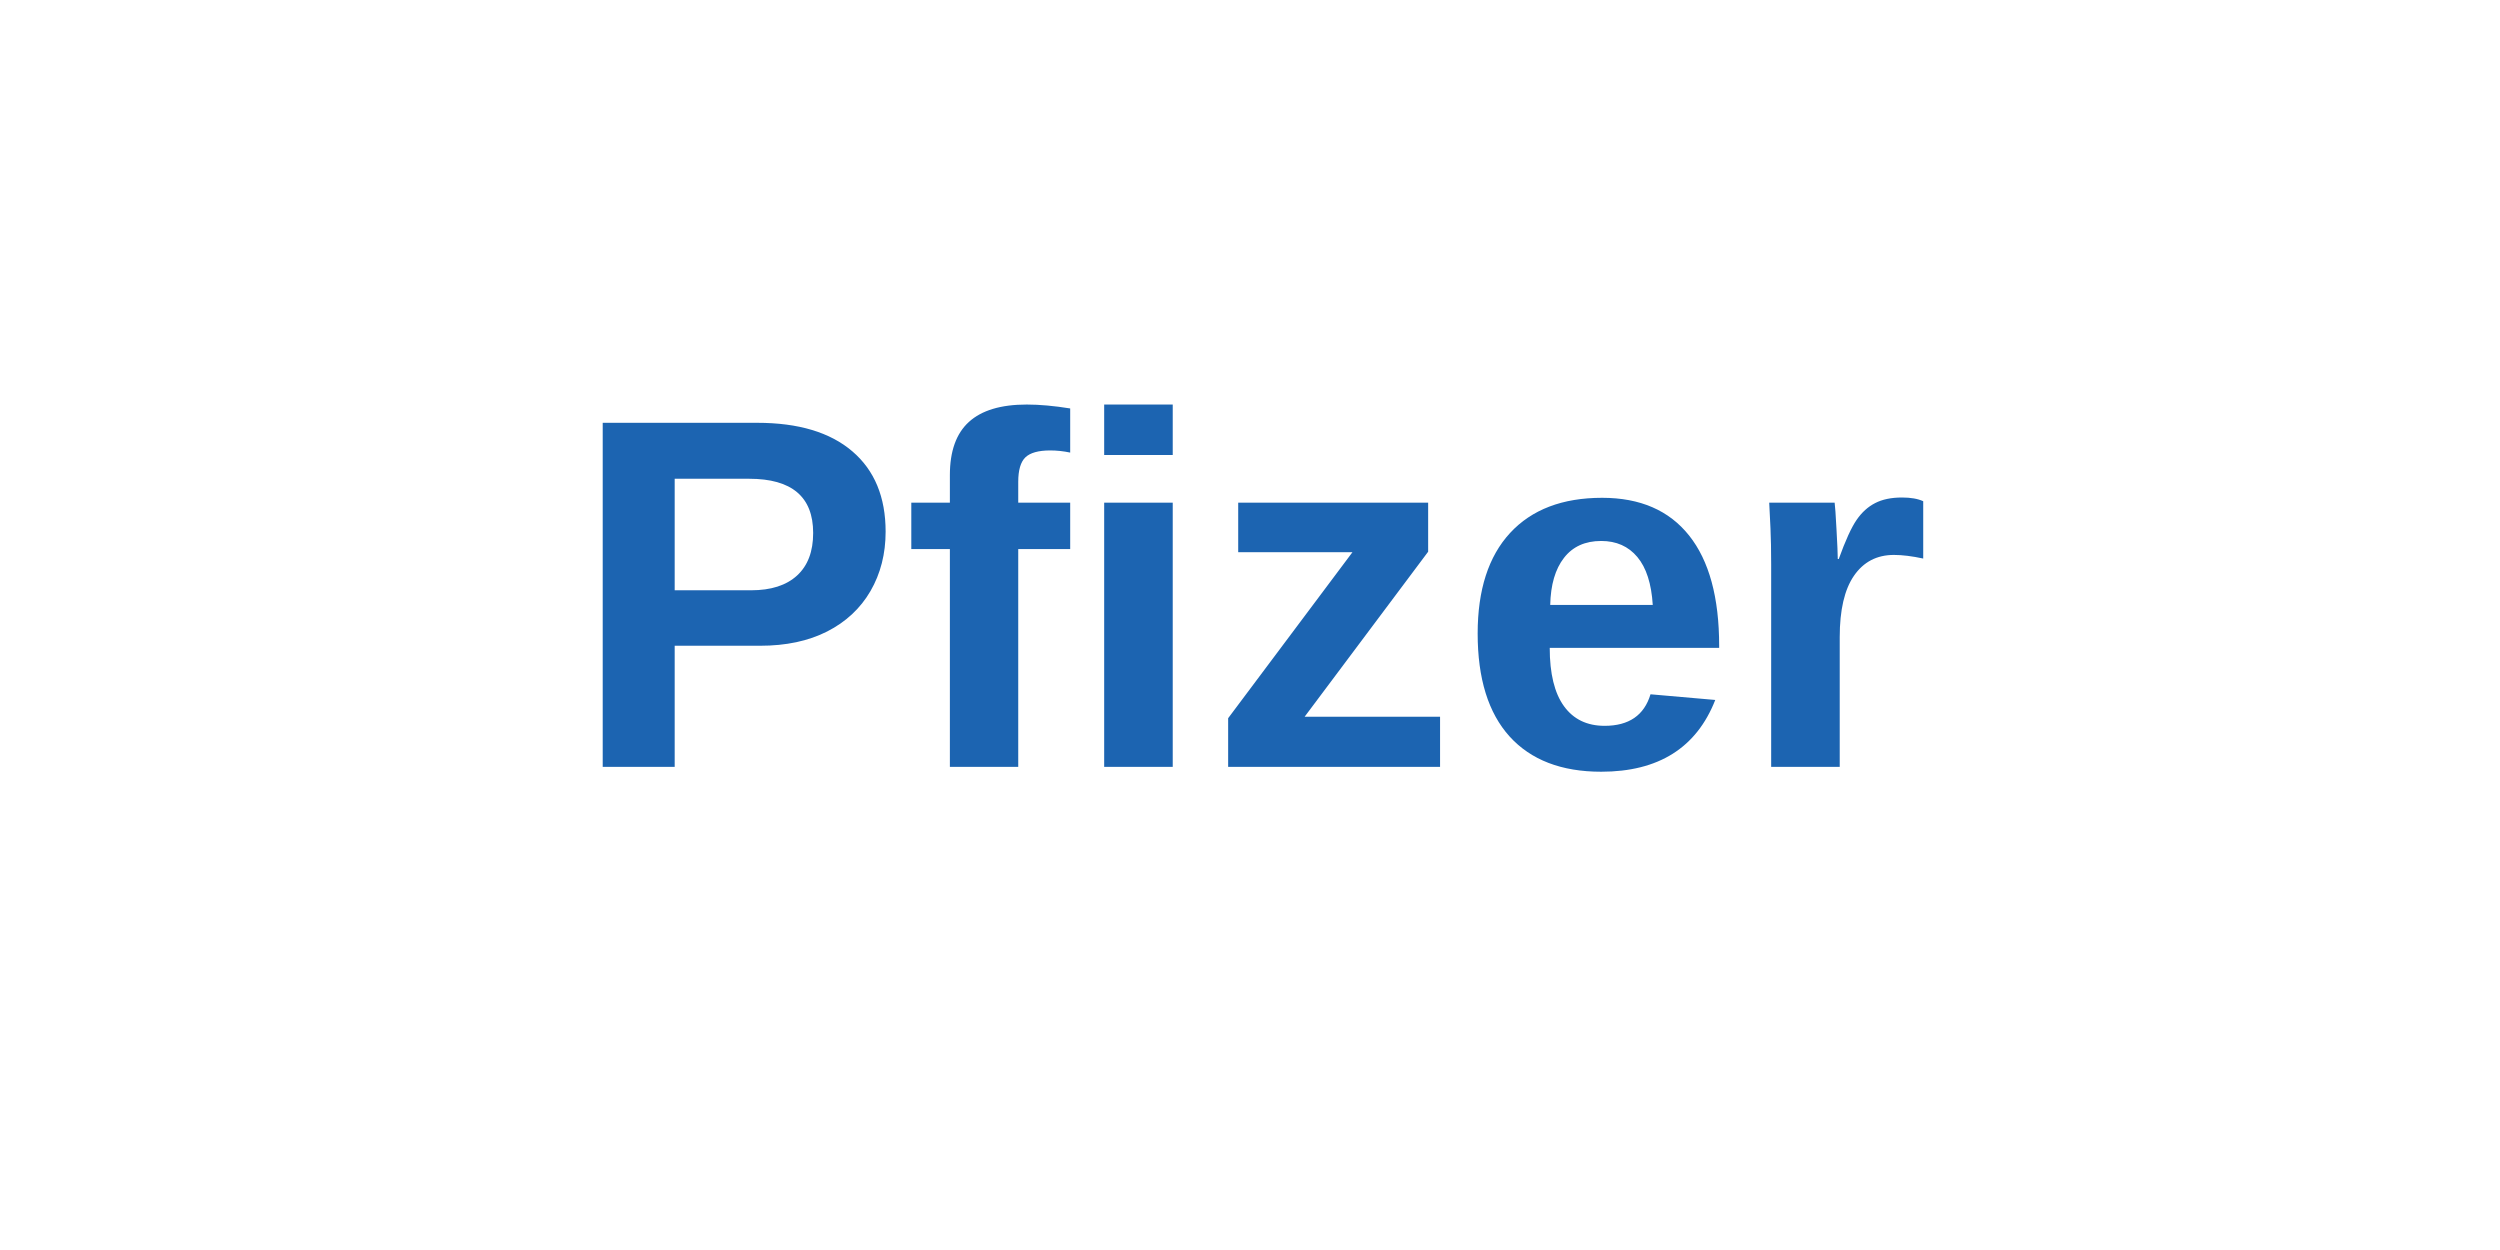
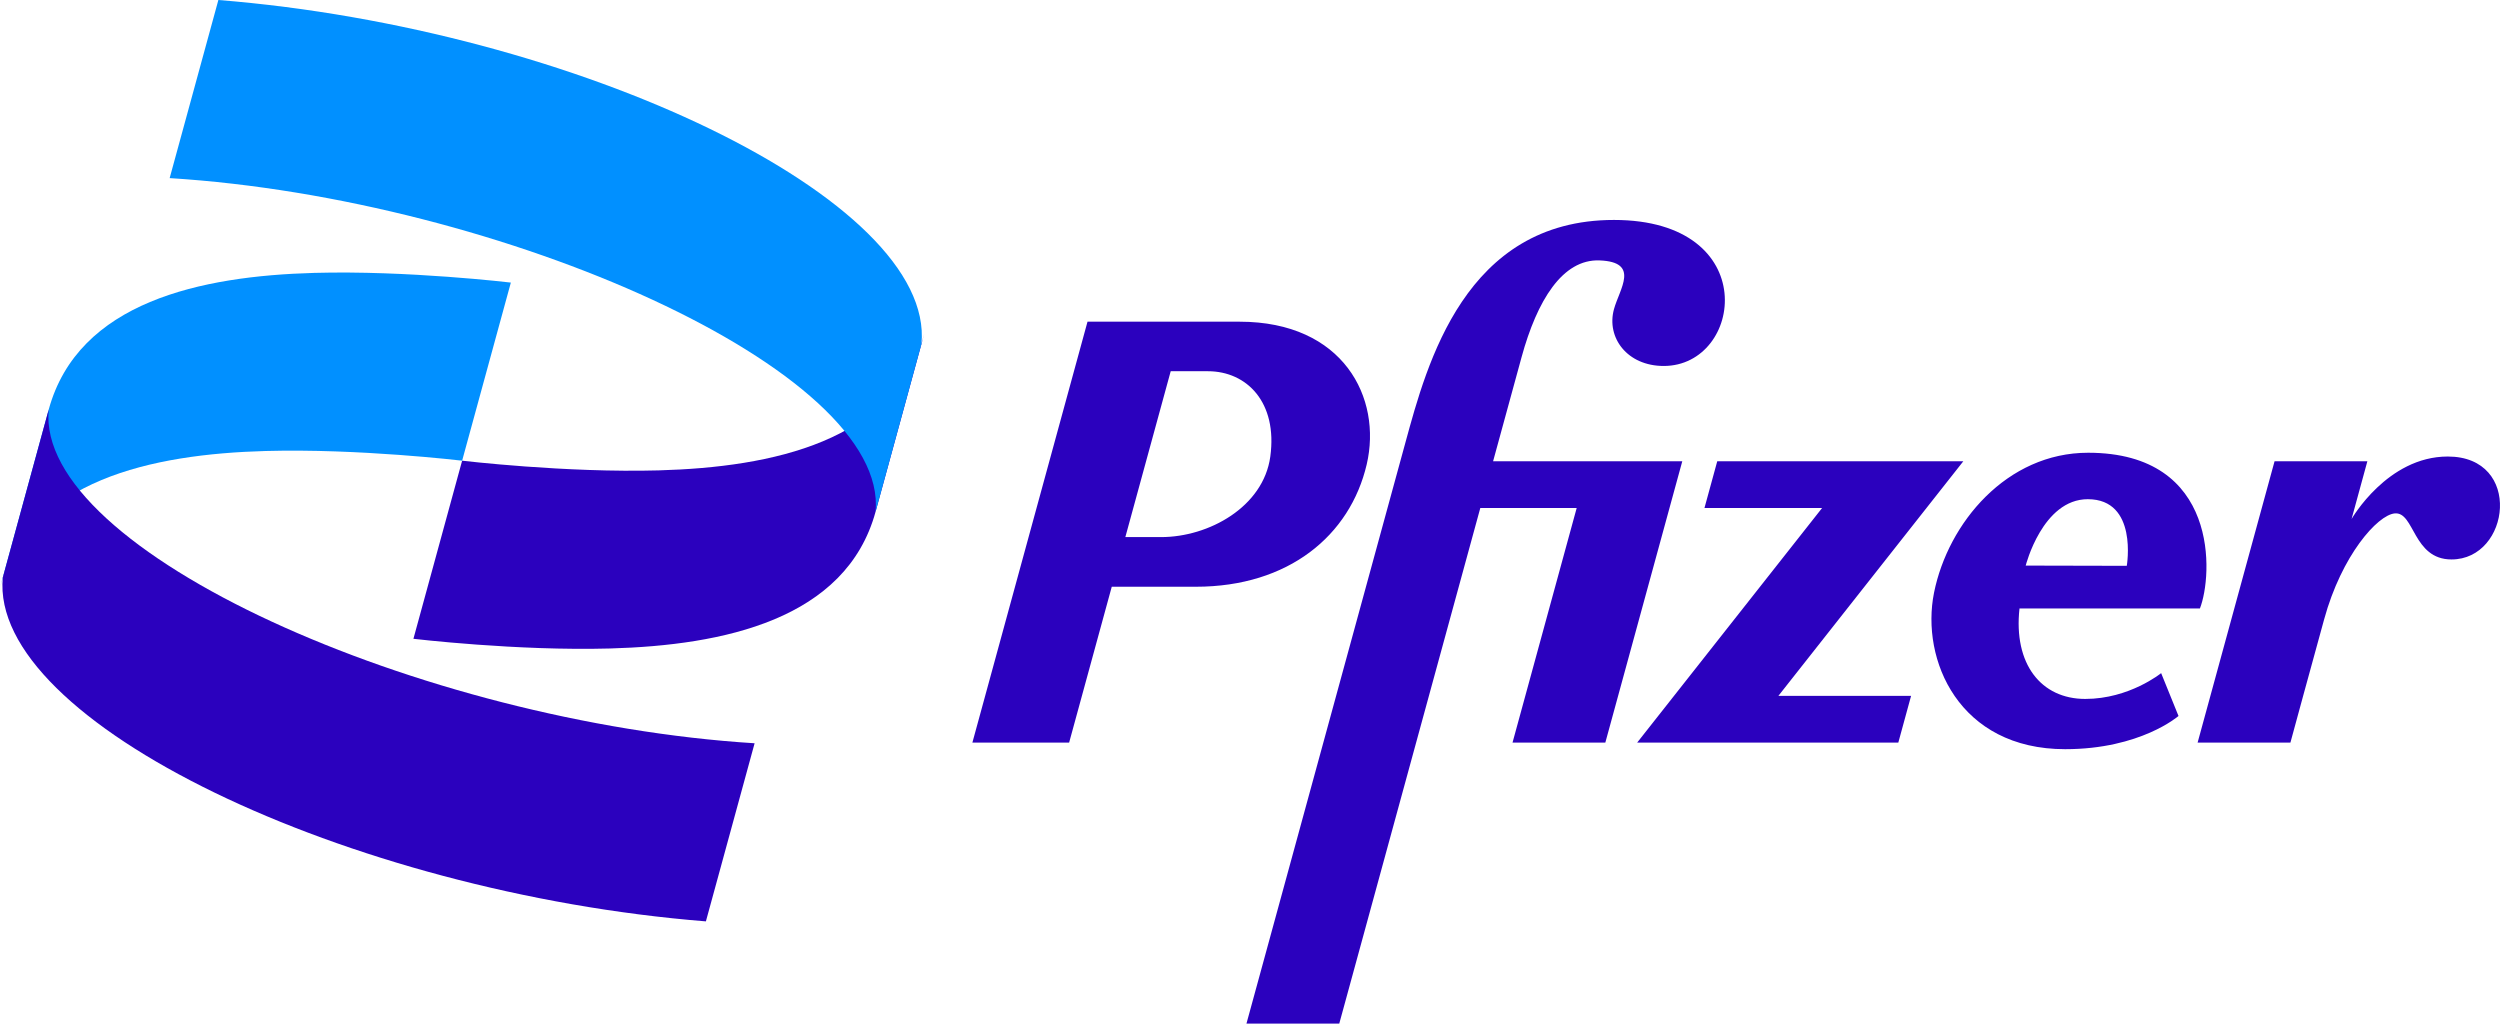
- <svg xmlns="http://www.w3.org/2000/svg" viewBox="0 0 400 200" role="img" aria-label="Pfizer logo">
-   <text x="50%" y="50%" dominant-baseline="middle" text-anchor="middle" font-family="Arial, sans-serif" font-size="80" font-weight="700" fill="#1c64b1">Pfizer</text>
+ <svg xmlns="http://www.w3.org/2000/svg" id="svg352" version="1.1" width="999.999" height="409.434">
+   <defs id="defs349" />
+   <path style="fill:#0190ff;fill-opacity:1;stroke:none;stroke-width:0.201px;stroke-linecap:butt;stroke-linejoin:miter;stroke-opacity:1" d="m 19.486,163.83 c 11.799,-43.138 60.942,-53.405 106.187,-54.673 37.195,-1.043 78.666,3.876 78.666,3.876 l -19.486,71.243 c 0,0 -41.471,-4.918 -78.666,-3.876 C 60.942,181.668 11.799,191.935 0,235.073 Z" id="path4664" />
+   <path id="path4655" d="m 645.576,87.98 c -59.564,4e-4 -74.824,57.647 -83.363,88.869 l -63.627,232.584 h 37.121 l 56.412,-206.23 h 38.555 l -25.666,93.842 h 37.121 l 30.781,-112.539 h -75.674 c 3.877,-14.184 8.012,-29.296 11.383,-41.617 6.224,-22.755 16.39,-39.28 31.176,-38.725 16.341,0.614 8.025,11.344 5.787,19.525 -3.096,11.318 5.262,22.699 19.906,22.699 31.808,0 39.652,-58.408 -19.912,-58.408 z M 435.002,128.678 v 0.002 l -46.051,168.365 h 38.699 l 17.053,-62.348 h 33.615 c 37.092,0 61.707,-20.472 68.363,-48.928 6.215,-26.569 -9.303,-57.092 -50.867,-57.092 -20.272,4e-4 -40.54,0 -60.812,0 z m 33.281,19.812 h 14.879 c 15.578,0 27.937,12.47 24.953,34.172 -2.766,20.117 -24.611,32.176 -43.658,32.176 h -14.322 z m 366.977,32.607 c -32.539,0 -56.012,27.993 -61.645,55.969 -5.413,26.883 10.004,62.607 52.447,62.607 30.166,0 45.338,-13.283 45.338,-13.283 l -6.943,-17.139 c 0,0 -12.682,10.322 -30.354,10.322 -17.671,0 -28.757,-13.949 -26.305,-36.178 h 72.162 c 5.159,-13.09 7.984,-62.299 -44.701,-62.299 z m 143.84,1.514 c -24.202,0 -38.471,24.992 -38.471,24.992 l 6.316,-23.096 h -37.121 l -30.781,112.537 h 37.121 c 0,0 8.939,-32.88 13.488,-49.295 7.023,-25.659 21.346,-41.727 28.232,-42.385 7.958,-0.76 7.196,18.416 22.717,18.416 23.544,0 28.623,-41.17 -1.498,-41.17 z m -292.203,1.896 -5.115,18.699 h 47.053 l -73.971,93.838 h 104.457 l 5.113,-18.699 h -53.078 l 73.969,-93.838 z m 148.225,15.172 v 0.002 c 20.182,0 15.59,26.648 15.59,26.648 l -40.432,-0.094 c 0,0 6.706,-26.557 24.842,-26.557 z" style="fill:#2b01be;fill-opacity:1;stroke:none;stroke-width:0.201px;stroke-linecap:butt;stroke-linejoin:miter;stroke-opacity:1" />
+   <path style="fill:#2b01be;fill-opacity:1;stroke:none;stroke-width:0.201px;stroke-linecap:butt;stroke-linejoin:miter;stroke-opacity:1" d="M 301.842,297.307 C 168.722,289.006 14.025,220.342 19.486,163.83 L 1.12,230.981 C -4.452,288.638 139.051,357.092 282.356,368.55 Z" id="path4668" />
+   <path id="path4672" d="m 350.219,204.721 c -11.799,43.138 -60.942,53.405 -106.186,54.673 -37.195,1.043 -78.666,-3.876 -78.666,-3.876 l 19.486,-71.243 c 0,0 41.471,4.918 78.666,3.876 45.244,-1.268 94.387,-11.535 106.186,-54.673 z" style="fill:#2b01be;fill-opacity:1;stroke:none;stroke-width:0.201px;stroke-linecap:butt;stroke-linejoin:miter;stroke-opacity:1" />
+   <path id="path4674" d="m 67.863,71.243 c 133.12,8.301 287.817,76.966 282.356,133.478 l 18.367,-67.151 C 374.156,79.912 230.654,11.458 87.349,0 Z" style="fill:#0190ff;fill-opacity:1;stroke:none;stroke-width:0.201px;stroke-linecap:butt;stroke-linejoin:miter;stroke-opacity:1" />
</svg>
